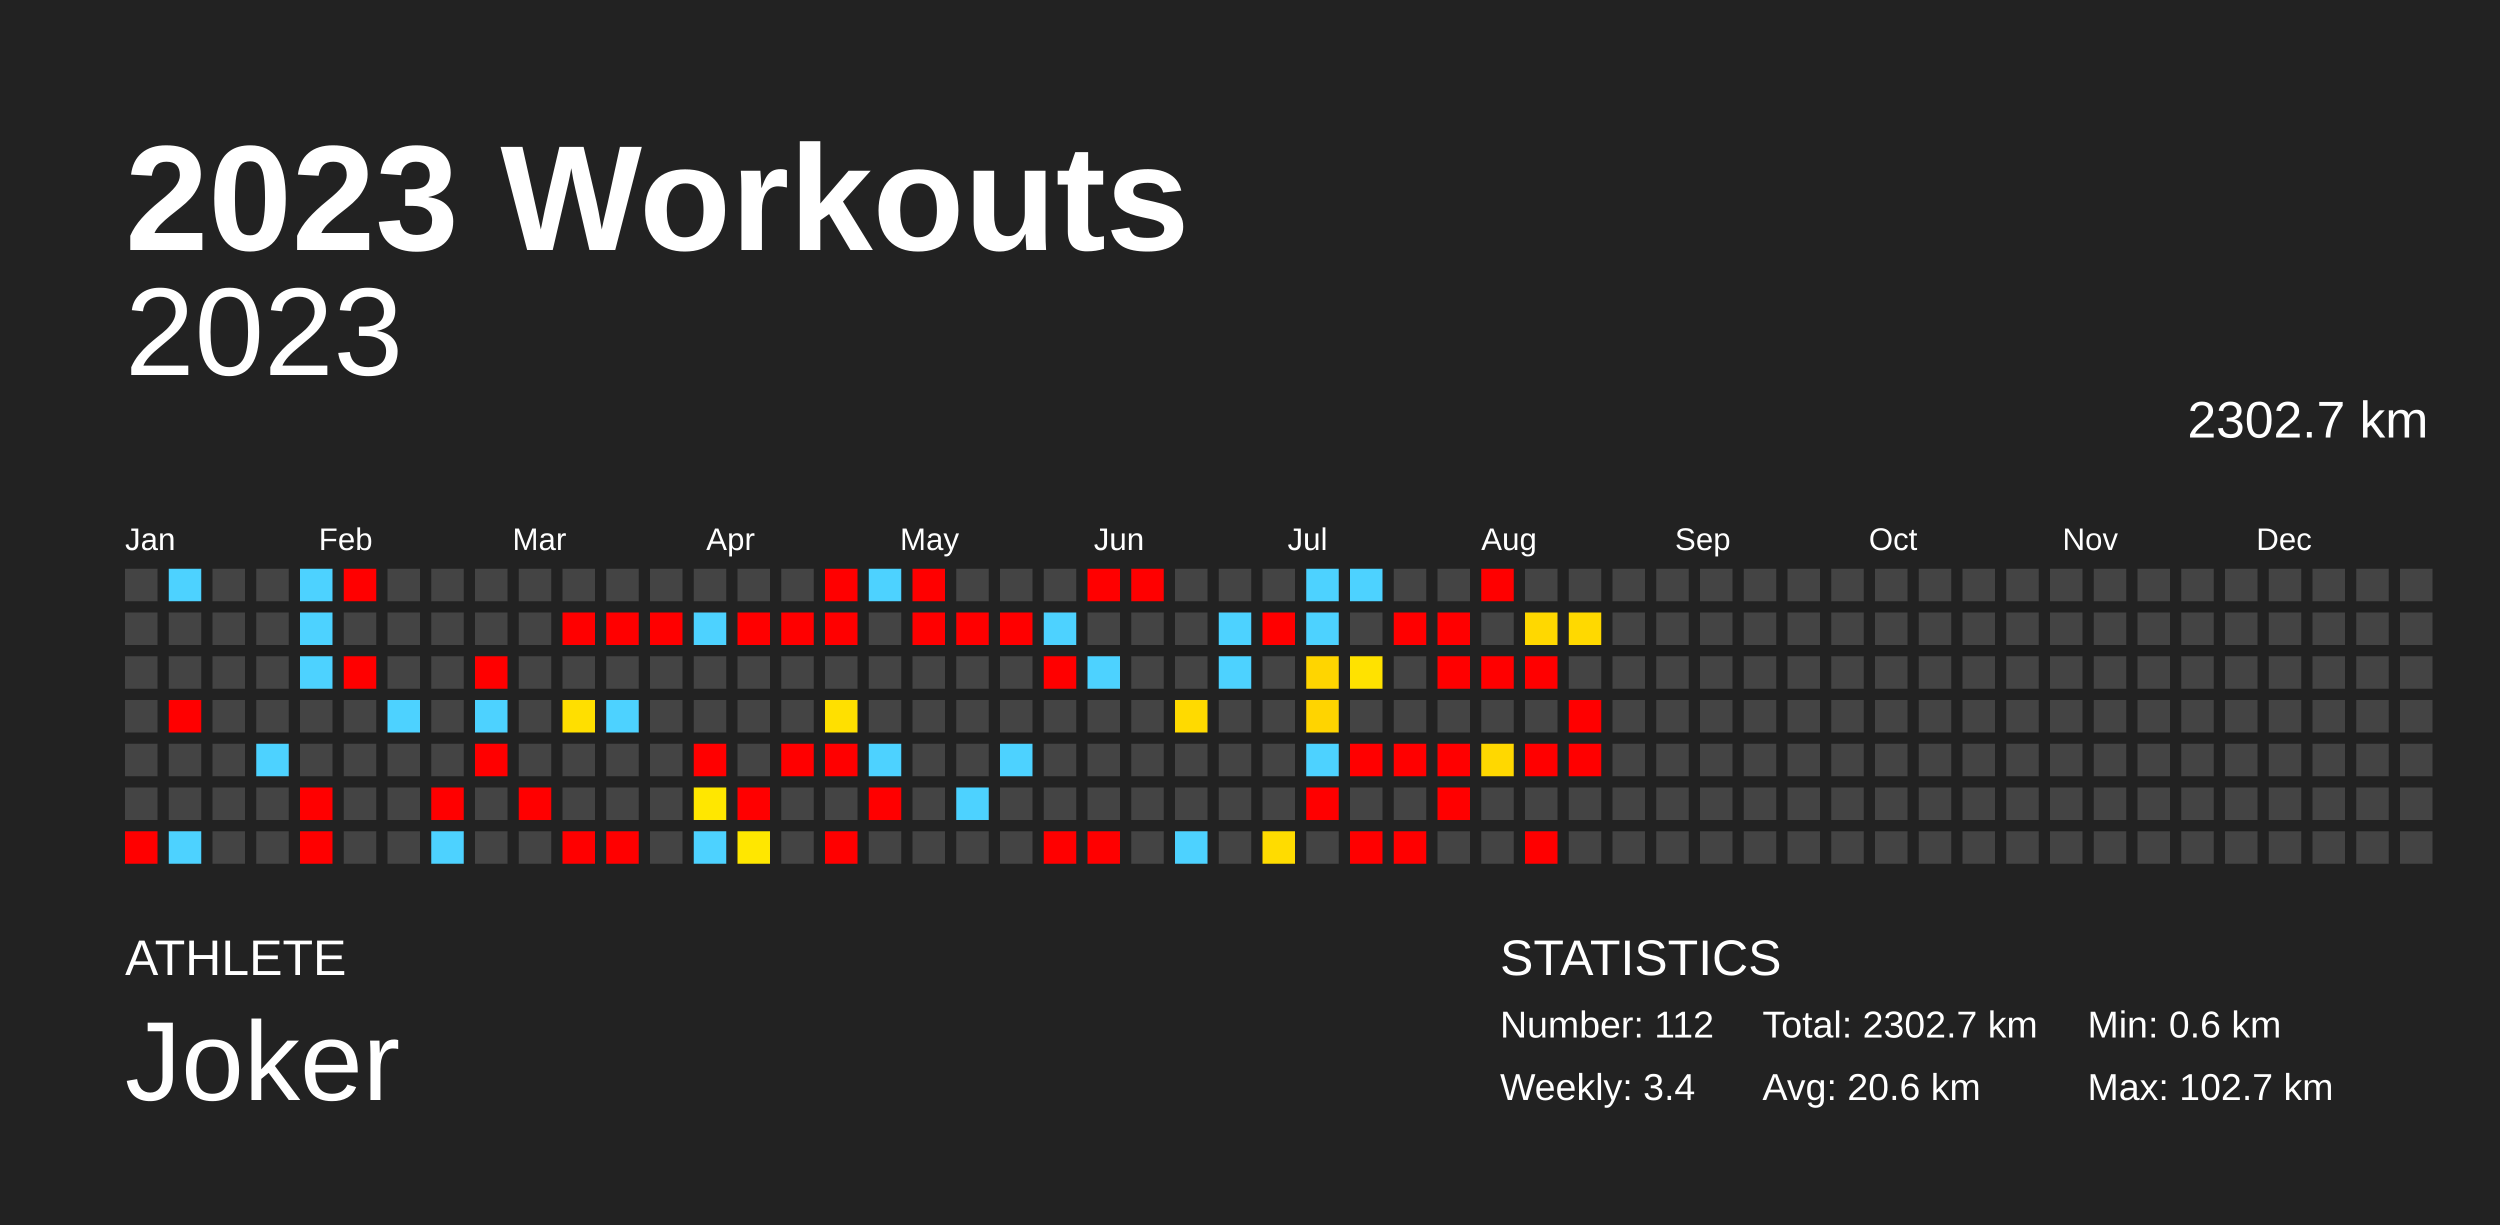
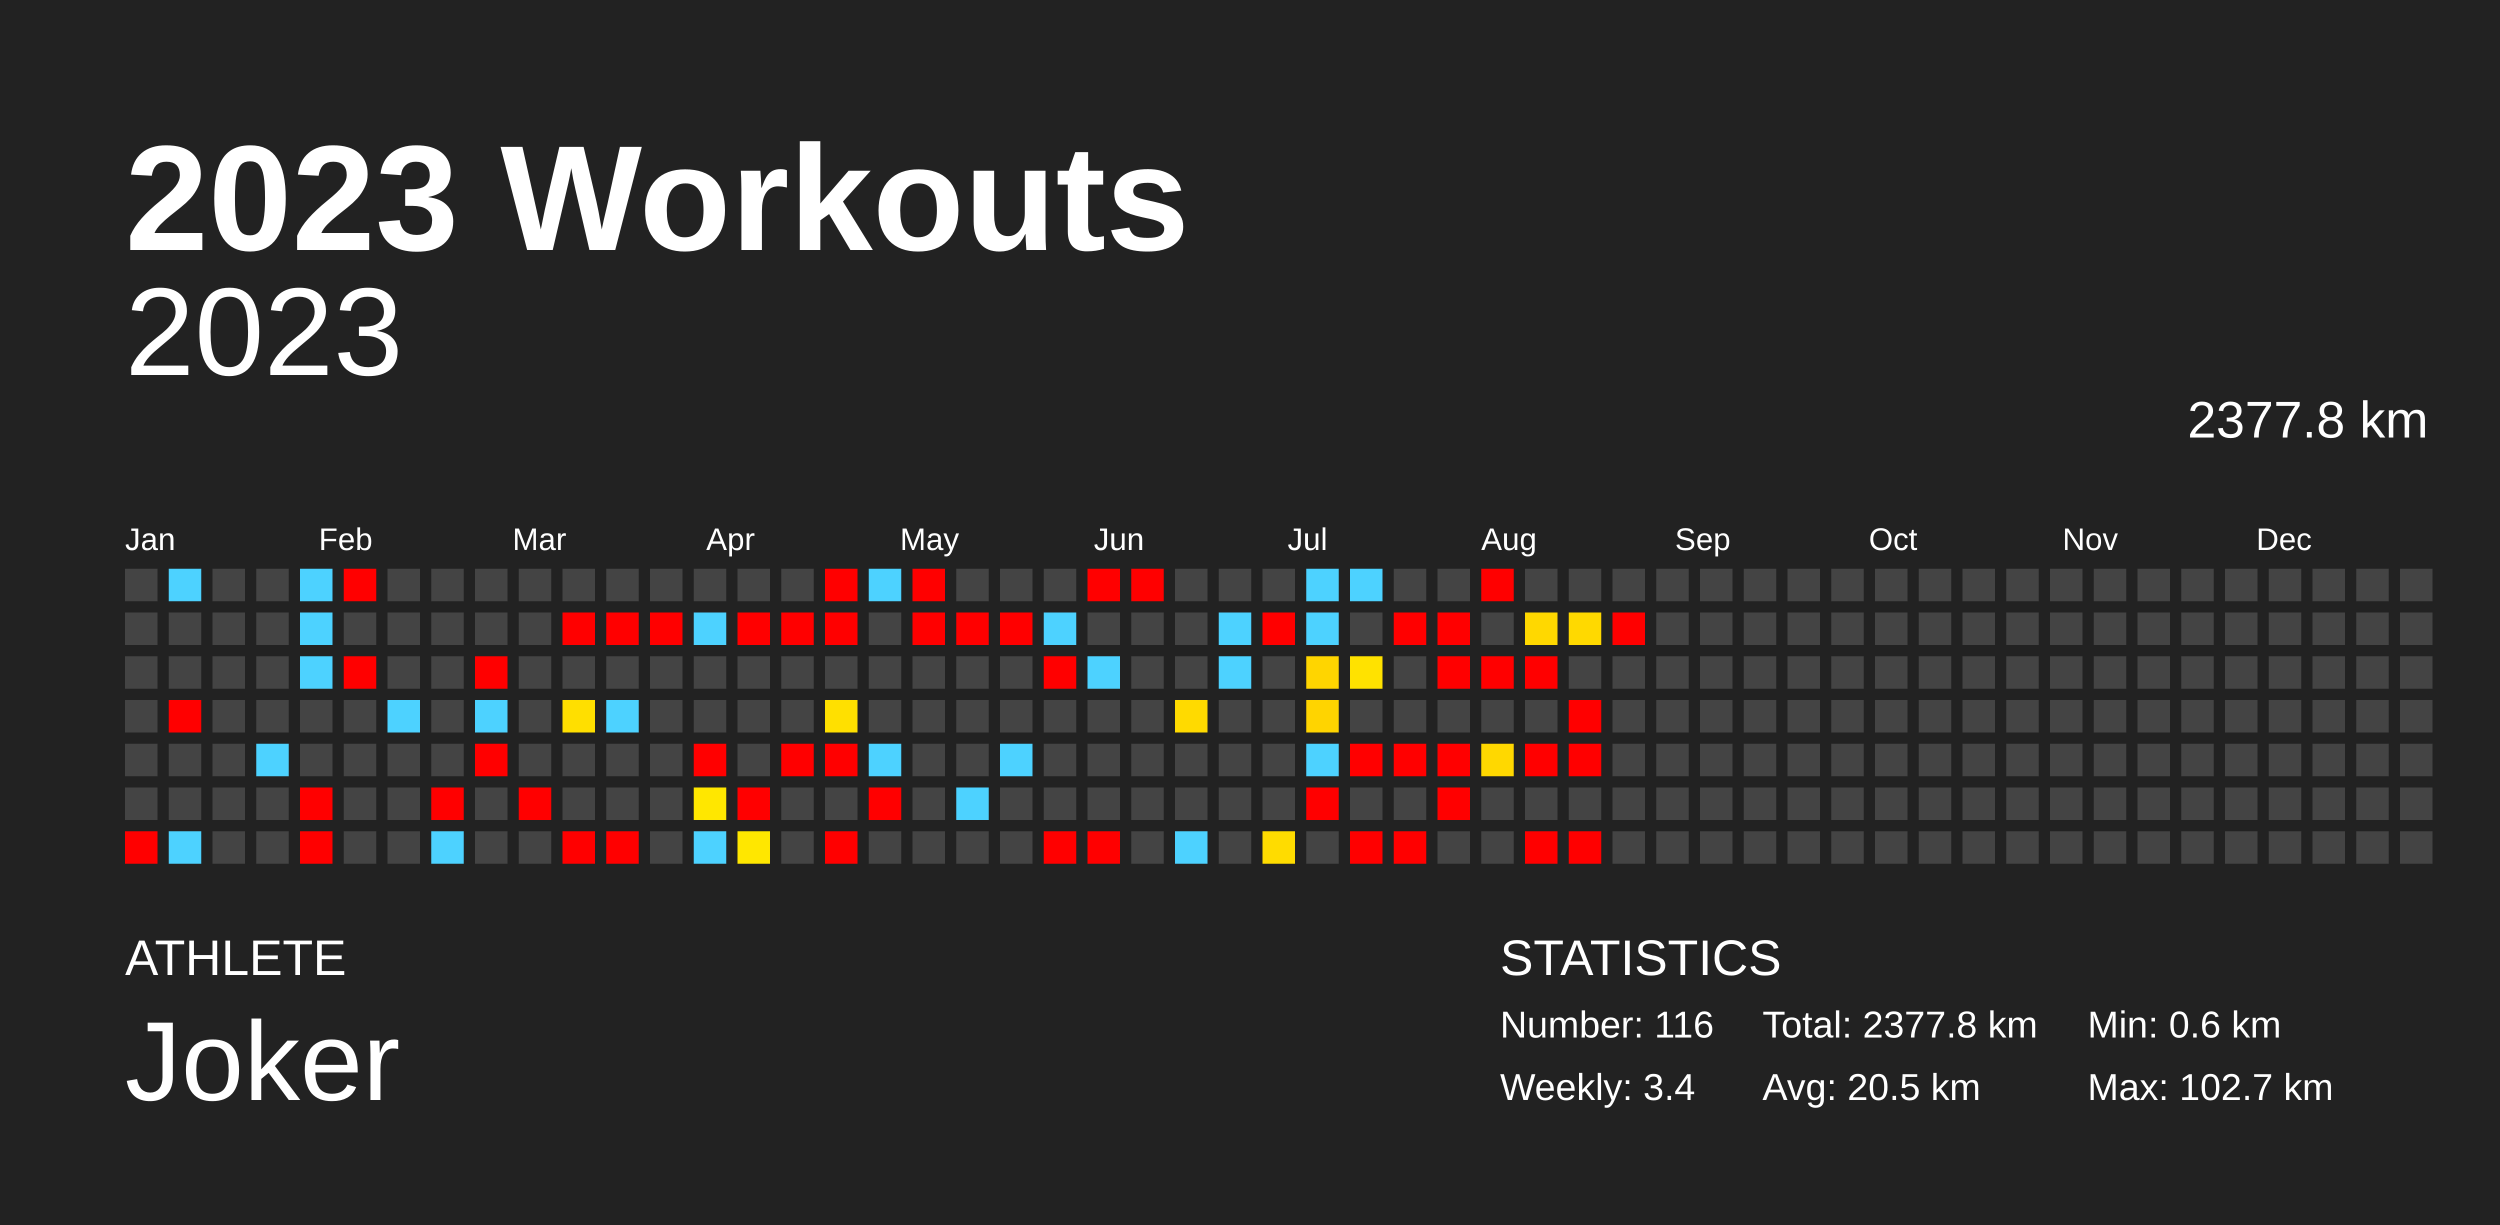
<svg xmlns="http://www.w3.org/2000/svg" baseProfile="full" height="98mm" version="1.1" viewBox="0,0,200,98" width="200mm">
  <defs />
  <rect fill="#222222" height="98" width="200" x="0" y="0" />
  <text fill="#FFFFFF" style="font-size:12px; font-family:Arial; font-weight:bold;" x="10" y="20">2023 Workouts</text>
  <text fill="#FFFFFF" style="font-size:4px; font-family:Arial" x="10" y="78">ATHLETE</text>
  <text fill="#FFFFFF" style="font-size:9px; font-family:Arial" x="10" y="88">Joker</text>
  <text fill="#FFFFFF" style="font-size:4px; font-family:Arial" x="120" y="78">STATISTICS</text>
-   <text fill="#FFFFFF" style="font-size:3px; font-family:Arial" x="120" y="83">Number: 112</text>
+   <text fill="#FFFFFF" style="font-size:3px; font-family:Arial" x="120" y="83">Number: 116</text>
  <text fill="#FFFFFF" style="font-size:3px; font-family:Arial" x="120" y="88">Weekly: 3.4</text>
-   <text fill="#FFFFFF" style="font-size:3px; font-family:Arial" x="141" y="83">Total: 2302.7 km</text>
-   <text fill="#FFFFFF" style="font-size:3px; font-family:Arial" x="141" y="88">Avg: 20.6 km</text>
+   <text fill="#FFFFFF" style="font-size:3px; font-family:Arial" x="141" y="83">Total: 2377.8 km</text>
+   <text fill="#FFFFFF" style="font-size:3px; font-family:Arial" x="141" y="88">Avg: 20.5 km</text>
  <text fill="#FFFFFF" style="font-size:3px; font-family:Arial" x="167" y="83">Min: 0.6 km</text>
  <text fill="#FFFFFF" style="font-size:3px; font-family:Arial" x="167" y="88">Max: 102.7 km</text>
  <text alignment-baseline="hanging" fill="#FFFFFF" style="font-size:10.0px; font-family:Arial;" x="10" y="30">2023</text>
-   <text alignment-baseline="hanging" fill="#FFFFFF" style="font-size:4.125px; font-family:Arial;" x="175" y="35">2302.7 km</text>
+   <text alignment-baseline="hanging" fill="#FFFFFF" style="font-size:4.125px; font-family:Arial;" x="175" y="35">2377.8 km</text>
  <text fill="#FFFFFF" style="font-size:2.5px; font-family:Arial" x="10.0" y="44">Jan</text>
  <text fill="#FFFFFF" style="font-size:2.5px; font-family:Arial" x="25.5" y="44">Feb</text>
  <text fill="#FFFFFF" style="font-size:2.5px; font-family:Arial" x="41.0" y="44">Mar</text>
  <text fill="#FFFFFF" style="font-size:2.5px; font-family:Arial" x="56.5" y="44">Apr</text>
  <text fill="#FFFFFF" style="font-size:2.5px; font-family:Arial" x="72.0" y="44">May</text>
  <text fill="#FFFFFF" style="font-size:2.5px; font-family:Arial" x="87.5" y="44">Jun</text>
  <text fill="#FFFFFF" style="font-size:2.5px; font-family:Arial" x="103.0" y="44">Jul</text>
  <text fill="#FFFFFF" style="font-size:2.5px; font-family:Arial" x="118.5" y="44">Aug</text>
  <text fill="#FFFFFF" style="font-size:2.5px; font-family:Arial" x="134.0" y="44">Sep</text>
  <text fill="#FFFFFF" style="font-size:2.5px; font-family:Arial" x="149.5" y="44">Oct</text>
  <text fill="#FFFFFF" style="font-size:2.5px; font-family:Arial" x="165.0" y="44">Nov</text>
  <text fill="#FFFFFF" style="font-size:2.5px; font-family:Arial" x="180.5" y="44">Dec</text>
  <rect fill="#444444" height="2.6" width="2.6" x="10.0" y="45.5" />
  <rect fill="#444444" height="2.6" width="2.6" x="10.0" y="49.0" />
  <rect fill="#444444" height="2.6" width="2.6" x="10.0" y="52.5" />
  <rect fill="#444444" height="2.6" width="2.6" x="10.0" y="56.0" />
  <rect fill="#444444" height="2.6" width="2.6" x="10.0" y="59.5" />
  <rect fill="#444444" height="2.6" width="2.6" x="10.0" y="63.0" />
  <rect fill="red" height="2.6" width="2.6" x="10.0" y="66.5" />
  <rect fill="#4dd2ff" height="2.6" width="2.6" x="13.5" y="45.5" />
  <rect fill="#444444" height="2.6" width="2.6" x="13.5" y="49.0" />
  <rect fill="#444444" height="2.6" width="2.6" x="13.5" y="52.5" />
  <rect fill="red" height="2.6" width="2.6" x="13.5" y="56.0" />
  <rect fill="#444444" height="2.6" width="2.6" x="13.5" y="59.5" />
  <rect fill="#444444" height="2.6" width="2.6" x="13.5" y="63.0" />
  <rect fill="#4dd2ff" height="2.6" width="2.6" x="13.5" y="66.5" />
  <rect fill="#444444" height="2.6" width="2.6" x="17.0" y="45.5" />
  <rect fill="#444444" height="2.6" width="2.6" x="17.0" y="49.0" />
  <rect fill="#444444" height="2.6" width="2.6" x="17.0" y="52.5" />
  <rect fill="#444444" height="2.6" width="2.6" x="17.0" y="56.0" />
  <rect fill="#444444" height="2.6" width="2.6" x="17.0" y="59.5" />
  <rect fill="#444444" height="2.6" width="2.6" x="17.0" y="63.0" />
  <rect fill="#444444" height="2.6" width="2.6" x="17.0" y="66.5" />
  <rect fill="#444444" height="2.6" width="2.6" x="20.5" y="45.5" />
  <rect fill="#444444" height="2.6" width="2.6" x="20.5" y="49.0" />
  <rect fill="#444444" height="2.6" width="2.6" x="20.5" y="52.5" />
  <rect fill="#444444" height="2.6" width="2.6" x="20.5" y="56.0" />
  <rect fill="#4dd2ff" height="2.6" width="2.6" x="20.5" y="59.5" />
  <rect fill="#444444" height="2.6" width="2.6" x="20.5" y="63.0" />
  <rect fill="#444444" height="2.6" width="2.6" x="20.5" y="66.5" />
  <rect fill="#4dd2ff" height="2.6" width="2.6" x="24.0" y="45.5" />
  <rect fill="#4dd2ff" height="2.6" width="2.6" x="24.0" y="49.0" />
  <rect fill="#4dd2ff" height="2.6" width="2.6" x="24.0" y="52.5" />
  <rect fill="#444444" height="2.6" width="2.6" x="24.0" y="56.0" />
  <rect fill="#444444" height="2.6" width="2.6" x="24.0" y="59.5" />
  <rect fill="red" height="2.6" width="2.6" x="24.0" y="63.0" />
  <rect fill="red" height="2.6" width="2.6" x="24.0" y="66.5" />
  <rect fill="red" height="2.6" width="2.6" x="27.5" y="45.5" />
  <rect fill="#444444" height="2.6" width="2.6" x="27.5" y="49.0" />
  <rect fill="red" height="2.6" width="2.6" x="27.5" y="52.5" />
  <rect fill="#444444" height="2.6" width="2.6" x="27.5" y="56.0" />
  <rect fill="#444444" height="2.6" width="2.6" x="27.5" y="59.5" />
  <rect fill="#444444" height="2.6" width="2.6" x="27.5" y="63.0" />
  <rect fill="#444444" height="2.6" width="2.6" x="27.5" y="66.5" />
  <rect fill="#444444" height="2.6" width="2.6" x="31.0" y="45.5" />
  <rect fill="#444444" height="2.6" width="2.6" x="31.0" y="49.0" />
  <rect fill="#444444" height="2.6" width="2.6" x="31.0" y="52.5" />
  <rect fill="#4dd2ff" height="2.6" width="2.6" x="31.0" y="56.0" />
  <rect fill="#444444" height="2.6" width="2.6" x="31.0" y="59.5" />
  <rect fill="#444444" height="2.6" width="2.6" x="31.0" y="63.0" />
  <rect fill="#444444" height="2.6" width="2.6" x="31.0" y="66.5" />
  <rect fill="#444444" height="2.6" width="2.6" x="34.5" y="45.5" />
  <rect fill="#444444" height="2.6" width="2.6" x="34.5" y="49.0" />
  <rect fill="#444444" height="2.6" width="2.6" x="34.5" y="52.5" />
  <rect fill="#444444" height="2.6" width="2.6" x="34.5" y="56.0" />
  <rect fill="#444444" height="2.6" width="2.6" x="34.5" y="59.5" />
  <rect fill="red" height="2.6" width="2.6" x="34.5" y="63.0" />
  <rect fill="#4dd2ff" height="2.6" width="2.6" x="34.5" y="66.5" />
  <rect fill="#444444" height="2.6" width="2.6" x="38.0" y="45.5" />
  <rect fill="#444444" height="2.6" width="2.6" x="38.0" y="49.0" />
  <rect fill="red" height="2.6" width="2.6" x="38.0" y="52.5" />
  <rect fill="#4dd2ff" height="2.6" width="2.6" x="38.0" y="56.0" />
  <rect fill="red" height="2.6" width="2.6" x="38.0" y="59.5" />
  <rect fill="#444444" height="2.6" width="2.6" x="38.0" y="63.0" />
  <rect fill="#444444" height="2.6" width="2.6" x="38.0" y="66.5" />
  <rect fill="#444444" height="2.6" width="2.6" x="41.5" y="45.5" />
  <rect fill="#444444" height="2.6" width="2.6" x="41.5" y="49.0" />
  <rect fill="#444444" height="2.6" width="2.6" x="41.5" y="52.5" />
  <rect fill="#444444" height="2.6" width="2.6" x="41.5" y="56.0" />
  <rect fill="#444444" height="2.6" width="2.6" x="41.5" y="59.5" />
  <rect fill="red" height="2.6" width="2.6" x="41.5" y="63.0" />
  <rect fill="#444444" height="2.6" width="2.6" x="41.5" y="66.5" />
  <rect fill="#444444" height="2.6" width="2.6" x="45.0" y="45.5" />
  <rect fill="red" height="2.6" width="2.6" x="45.0" y="49.0" />
  <rect fill="#444444" height="2.6" width="2.6" x="45.0" y="52.5" />
  <rect fill="#ffdf00" height="2.6" width="2.6" x="45.0" y="56.0" />
  <rect fill="#444444" height="2.6" width="2.6" x="45.0" y="59.5" />
  <rect fill="#444444" height="2.6" width="2.6" x="45.0" y="63.0" />
  <rect fill="red" height="2.6" width="2.6" x="45.0" y="66.5" />
  <rect fill="#444444" height="2.6" width="2.6" x="48.5" y="45.5" />
  <rect fill="red" height="2.6" width="2.6" x="48.5" y="49.0" />
  <rect fill="#444444" height="2.6" width="2.6" x="48.5" y="52.5" />
  <rect fill="#4dd2ff" height="2.6" width="2.6" x="48.5" y="56.0" />
  <rect fill="#444444" height="2.6" width="2.6" x="48.5" y="59.5" />
  <rect fill="#444444" height="2.6" width="2.6" x="48.5" y="63.0" />
  <rect fill="red" height="2.6" width="2.6" x="48.5" y="66.5" />
  <rect fill="#444444" height="2.6" width="2.6" x="52.0" y="45.5" />
  <rect fill="red" height="2.6" width="2.6" x="52.0" y="49.0" />
  <rect fill="#444444" height="2.6" width="2.6" x="52.0" y="52.5" />
  <rect fill="#444444" height="2.6" width="2.6" x="52.0" y="56.0" />
  <rect fill="#444444" height="2.6" width="2.6" x="52.0" y="59.5" />
  <rect fill="#444444" height="2.6" width="2.6" x="52.0" y="63.0" />
  <rect fill="#444444" height="2.6" width="2.6" x="52.0" y="66.5" />
  <rect fill="#444444" height="2.6" width="2.6" x="55.5" y="45.5" />
  <rect fill="#4dd2ff" height="2.6" width="2.6" x="55.5" y="49.0" />
  <rect fill="#444444" height="2.6" width="2.6" x="55.5" y="52.5" />
  <rect fill="#444444" height="2.6" width="2.6" x="55.5" y="56.0" />
  <rect fill="red" height="2.6" width="2.6" x="55.5" y="59.5" />
  <rect fill="#ffe700" height="2.6" width="2.6" x="55.5" y="63.0" />
  <rect fill="#4dd2ff" height="2.6" width="2.6" x="55.5" y="66.5" />
  <rect fill="#444444" height="2.6" width="2.6" x="59.0" y="45.5" />
  <rect fill="red" height="2.6" width="2.6" x="59.0" y="49.0" />
  <rect fill="#444444" height="2.6" width="2.6" x="59.0" y="52.5" />
  <rect fill="#444444" height="2.6" width="2.6" x="59.0" y="56.0" />
  <rect fill="#444444" height="2.6" width="2.6" x="59.0" y="59.5" />
  <rect fill="red" height="2.6" width="2.6" x="59.0" y="63.0" />
  <rect fill="#ffe700" height="2.6" width="2.6" x="59.0" y="66.5" />
  <rect fill="#444444" height="2.6" width="2.6" x="62.5" y="45.5" />
  <rect fill="red" height="2.6" width="2.6" x="62.5" y="49.0" />
  <rect fill="#444444" height="2.6" width="2.6" x="62.5" y="52.5" />
  <rect fill="#444444" height="2.6" width="2.6" x="62.5" y="56.0" />
  <rect fill="red" height="2.6" width="2.6" x="62.5" y="59.5" />
  <rect fill="#444444" height="2.6" width="2.6" x="62.5" y="63.0" />
  <rect fill="#444444" height="2.6" width="2.6" x="62.5" y="66.5" />
  <rect fill="red" height="2.6" width="2.6" x="66.0" y="45.5" />
  <rect fill="red" height="2.6" width="2.6" x="66.0" y="49.0" />
  <rect fill="#444444" height="2.6" width="2.6" x="66.0" y="52.5" />
  <rect fill="#ffe000" height="2.6" width="2.6" x="66.0" y="56.0" />
  <rect fill="red" height="2.6" width="2.6" x="66.0" y="59.5" />
  <rect fill="#444444" height="2.6" width="2.6" x="66.0" y="63.0" />
  <rect fill="red" height="2.6" width="2.6" x="66.0" y="66.5" />
  <rect fill="#4dd2ff" height="2.6" width="2.6" x="69.5" y="45.5" />
  <rect fill="#444444" height="2.6" width="2.6" x="69.5" y="49.0" />
  <rect fill="#444444" height="2.6" width="2.6" x="69.5" y="52.5" />
  <rect fill="#444444" height="2.6" width="2.6" x="69.5" y="56.0" />
  <rect fill="#4dd2ff" height="2.6" width="2.6" x="69.5" y="59.5" />
  <rect fill="red" height="2.6" width="2.6" x="69.5" y="63.0" />
  <rect fill="#444444" height="2.6" width="2.6" x="69.5" y="66.5" />
  <rect fill="red" height="2.6" width="2.6" x="73.0" y="45.5" />
  <rect fill="red" height="2.6" width="2.6" x="73.0" y="49.0" />
  <rect fill="#444444" height="2.6" width="2.6" x="73.0" y="52.5" />
  <rect fill="#444444" height="2.6" width="2.6" x="73.0" y="56.0" />
  <rect fill="#444444" height="2.6" width="2.6" x="73.0" y="59.5" />
  <rect fill="#444444" height="2.6" width="2.6" x="73.0" y="63.0" />
  <rect fill="#444444" height="2.6" width="2.6" x="73.0" y="66.5" />
  <rect fill="#444444" height="2.6" width="2.6" x="76.5" y="45.5" />
  <rect fill="red" height="2.6" width="2.6" x="76.5" y="49.0" />
  <rect fill="#444444" height="2.6" width="2.6" x="76.5" y="52.5" />
  <rect fill="#444444" height="2.6" width="2.6" x="76.5" y="56.0" />
  <rect fill="#444444" height="2.6" width="2.6" x="76.5" y="59.5" />
  <rect fill="#4dd2ff" height="2.6" width="2.6" x="76.5" y="63.0" />
  <rect fill="#444444" height="2.6" width="2.6" x="76.5" y="66.5" />
  <rect fill="#444444" height="2.6" width="2.6" x="80.0" y="45.5" />
  <rect fill="red" height="2.6" width="2.6" x="80.0" y="49.0" />
  <rect fill="#444444" height="2.6" width="2.6" x="80.0" y="52.5" />
  <rect fill="#444444" height="2.6" width="2.6" x="80.0" y="56.0" />
  <rect fill="#4dd2ff" height="2.6" width="2.6" x="80.0" y="59.5" />
  <rect fill="#444444" height="2.6" width="2.6" x="80.0" y="63.0" />
  <rect fill="#444444" height="2.6" width="2.6" x="80.0" y="66.5" />
  <rect fill="#444444" height="2.6" width="2.6" x="83.5" y="45.5" />
  <rect fill="#4dd2ff" height="2.6" width="2.6" x="83.5" y="49.0" />
  <rect fill="red" height="2.6" width="2.6" x="83.5" y="52.5" />
  <rect fill="#444444" height="2.6" width="2.6" x="83.5" y="56.0" />
  <rect fill="#444444" height="2.6" width="2.6" x="83.5" y="59.5" />
  <rect fill="#444444" height="2.6" width="2.6" x="83.5" y="63.0" />
  <rect fill="red" height="2.6" width="2.6" x="83.5" y="66.5" />
  <rect fill="red" height="2.6" width="2.6" x="87.0" y="45.5" />
  <rect fill="#444444" height="2.6" width="2.6" x="87.0" y="49.0" />
  <rect fill="#4dd2ff" height="2.6" width="2.6" x="87.0" y="52.5" />
  <rect fill="#444444" height="2.6" width="2.6" x="87.0" y="56.0" />
  <rect fill="#444444" height="2.6" width="2.6" x="87.0" y="59.5" />
  <rect fill="#444444" height="2.6" width="2.6" x="87.0" y="63.0" />
  <rect fill="red" height="2.6" width="2.6" x="87.0" y="66.5" />
  <rect fill="red" height="2.6" width="2.6" x="90.5" y="45.5" />
  <rect fill="#444444" height="2.6" width="2.6" x="90.5" y="49.0" />
  <rect fill="#444444" height="2.6" width="2.6" x="90.5" y="52.5" />
  <rect fill="#444444" height="2.6" width="2.6" x="90.5" y="56.0" />
  <rect fill="#444444" height="2.6" width="2.6" x="90.5" y="59.5" />
  <rect fill="#444444" height="2.6" width="2.6" x="90.5" y="63.0" />
  <rect fill="#444444" height="2.6" width="2.6" x="90.5" y="66.5" />
  <rect fill="#444444" height="2.6" width="2.6" x="94.0" y="45.5" />
  <rect fill="#444444" height="2.6" width="2.6" x="94.0" y="49.0" />
  <rect fill="#444444" height="2.6" width="2.6" x="94.0" y="52.5" />
  <rect fill="#ffda00" height="2.6" width="2.6" x="94.0" y="56.0" />
  <rect fill="#444444" height="2.6" width="2.6" x="94.0" y="59.5" />
  <rect fill="#444444" height="2.6" width="2.6" x="94.0" y="63.0" />
  <rect fill="#4dd2ff" height="2.6" width="2.6" x="94.0" y="66.5" />
  <rect fill="#444444" height="2.6" width="2.6" x="97.5" y="45.5" />
  <rect fill="#4dd2ff" height="2.6" width="2.6" x="97.5" y="49.0" />
  <rect fill="#4dd2ff" height="2.6" width="2.6" x="97.5" y="52.5" />
  <rect fill="#444444" height="2.6" width="2.6" x="97.5" y="56.0" />
  <rect fill="#444444" height="2.6" width="2.6" x="97.5" y="59.5" />
  <rect fill="#444444" height="2.6" width="2.6" x="97.5" y="63.0" />
  <rect fill="#444444" height="2.6" width="2.6" x="97.5" y="66.5" />
  <rect fill="#444444" height="2.6" width="2.6" x="101.0" y="45.5" />
  <rect fill="red" height="2.6" width="2.6" x="101.0" y="49.0" />
  <rect fill="#444444" height="2.6" width="2.6" x="101.0" y="52.5" />
  <rect fill="#444444" height="2.6" width="2.6" x="101.0" y="56.0" />
  <rect fill="#444444" height="2.6" width="2.6" x="101.0" y="59.5" />
  <rect fill="#444444" height="2.6" width="2.6" x="101.0" y="63.0" />
  <rect fill="#ffdc00" height="2.6" width="2.6" x="101.0" y="66.5" />
  <rect fill="#4dd2ff" height="2.6" width="2.6" x="104.5" y="45.5" />
  <rect fill="#4dd2ff" height="2.6" width="2.6" x="104.5" y="49.0" />
  <rect fill="#ffd500" height="2.6" width="2.6" x="104.5" y="52.5" />
  <rect fill="#ffd400" height="2.6" width="2.6" x="104.5" y="56.0" />
  <rect fill="#4dd2ff" height="2.6" width="2.6" x="104.5" y="59.5" />
  <rect fill="red" height="2.6" width="2.6" x="104.5" y="63.0" />
  <rect fill="#444444" height="2.6" width="2.6" x="104.5" y="66.5" />
  <rect fill="#4dd2ff" height="2.6" width="2.6" x="108.0" y="45.5" />
  <rect fill="#444444" height="2.6" width="2.6" x="108.0" y="49.0" />
  <rect fill="#ffe200" height="2.6" width="2.6" x="108.0" y="52.5" />
  <rect fill="#444444" height="2.6" width="2.6" x="108.0" y="56.0" />
  <rect fill="red" height="2.6" width="2.6" x="108.0" y="59.5" />
  <rect fill="#444444" height="2.6" width="2.6" x="108.0" y="63.0" />
  <rect fill="red" height="2.6" width="2.6" x="108.0" y="66.5" />
  <rect fill="#444444" height="2.6" width="2.6" x="111.5" y="45.5" />
  <rect fill="red" height="2.6" width="2.6" x="111.5" y="49.0" />
  <rect fill="#444444" height="2.6" width="2.6" x="111.5" y="52.5" />
  <rect fill="#444444" height="2.6" width="2.6" x="111.5" y="56.0" />
  <rect fill="red" height="2.6" width="2.6" x="111.5" y="59.5" />
  <rect fill="#444444" height="2.6" width="2.6" x="111.5" y="63.0" />
  <rect fill="red" height="2.6" width="2.6" x="111.5" y="66.5" />
  <rect fill="#444444" height="2.6" width="2.6" x="115.0" y="45.5" />
  <rect fill="red" height="2.6" width="2.6" x="115.0" y="49.0" />
  <rect fill="red" height="2.6" width="2.6" x="115.0" y="52.5" />
  <rect fill="#444444" height="2.6" width="2.6" x="115.0" y="56.0" />
  <rect fill="red" height="2.6" width="2.6" x="115.0" y="59.5" />
  <rect fill="red" height="2.6" width="2.6" x="115.0" y="63.0" />
  <rect fill="#444444" height="2.6" width="2.6" x="115.0" y="66.5" />
  <rect fill="red" height="2.6" width="2.6" x="118.5" y="45.5" />
  <rect fill="#444444" height="2.6" width="2.6" x="118.5" y="49.0" />
  <rect fill="red" height="2.6" width="2.6" x="118.5" y="52.5" />
  <rect fill="#444444" height="2.6" width="2.6" x="118.5" y="56.0" />
  <rect fill="#ffd800" height="2.6" width="2.6" x="118.5" y="59.5" />
  <rect fill="#444444" height="2.6" width="2.6" x="118.5" y="63.0" />
  <rect fill="#444444" height="2.6" width="2.6" x="118.5" y="66.5" />
  <rect fill="#444444" height="2.6" width="2.6" x="122.0" y="45.5" />
  <rect fill="#ffd800" height="2.6" width="2.6" x="122.0" y="49.0" />
  <rect fill="red" height="2.6" width="2.6" x="122.0" y="52.5" />
  <rect fill="#444444" height="2.6" width="2.6" x="122.0" y="56.0" />
  <rect fill="red" height="2.6" width="2.6" x="122.0" y="59.5" />
  <rect fill="#444444" height="2.6" width="2.6" x="122.0" y="63.0" />
  <rect fill="red" height="2.6" width="2.6" x="122.0" y="66.5" />
  <rect fill="#444444" height="2.6" width="2.6" x="125.5" y="45.5" />
  <rect fill="#ffd900" height="2.6" width="2.6" x="125.5" y="49.0" />
  <rect fill="#444444" height="2.6" width="2.6" x="125.5" y="52.5" />
  <rect fill="red" height="2.6" width="2.6" x="125.5" y="56.0" />
  <rect fill="red" height="2.6" width="2.6" x="125.5" y="59.5" />
  <rect fill="#444444" height="2.6" width="2.6" x="125.5" y="63.0" />
-   <rect fill="#444444" height="2.6" width="2.6" x="125.5" y="66.5" />
+   <rect fill="red" height="2.6" width="2.6" x="125.5" y="66.5" />
  <rect fill="#444444" height="2.6" width="2.6" x="129.0" y="45.5" />
-   <rect fill="#444444" height="2.6" width="2.6" x="129.0" y="49.0" />
+   <rect fill="red" height="2.6" width="2.6" x="129.0" y="49.0" />
  <rect fill="#444444" height="2.6" width="2.6" x="129.0" y="52.5" />
  <rect fill="#444444" height="2.6" width="2.6" x="129.0" y="56.0" />
  <rect fill="#444444" height="2.6" width="2.6" x="129.0" y="59.5" />
  <rect fill="#444444" height="2.6" width="2.6" x="129.0" y="63.0" />
  <rect fill="#444444" height="2.6" width="2.6" x="129.0" y="66.5" />
  <rect fill="#444444" height="2.6" width="2.6" x="132.5" y="45.5" />
  <rect fill="#444444" height="2.6" width="2.6" x="132.5" y="49.0" />
  <rect fill="#444444" height="2.6" width="2.6" x="132.5" y="52.5" />
  <rect fill="#444444" height="2.6" width="2.6" x="132.5" y="56.0" />
  <rect fill="#444444" height="2.6" width="2.6" x="132.5" y="59.5" />
  <rect fill="#444444" height="2.6" width="2.6" x="132.5" y="63.0" />
  <rect fill="#444444" height="2.6" width="2.6" x="132.5" y="66.5" />
  <rect fill="#444444" height="2.6" width="2.6" x="136.0" y="45.5" />
  <rect fill="#444444" height="2.6" width="2.6" x="136.0" y="49.0" />
  <rect fill="#444444" height="2.6" width="2.6" x="136.0" y="52.5" />
  <rect fill="#444444" height="2.6" width="2.6" x="136.0" y="56.0" />
  <rect fill="#444444" height="2.6" width="2.6" x="136.0" y="59.5" />
  <rect fill="#444444" height="2.6" width="2.6" x="136.0" y="63.0" />
  <rect fill="#444444" height="2.6" width="2.6" x="136.0" y="66.5" />
  <rect fill="#444444" height="2.6" width="2.6" x="139.5" y="45.5" />
  <rect fill="#444444" height="2.6" width="2.6" x="139.5" y="49.0" />
  <rect fill="#444444" height="2.6" width="2.6" x="139.5" y="52.5" />
  <rect fill="#444444" height="2.6" width="2.6" x="139.5" y="56.0" />
  <rect fill="#444444" height="2.6" width="2.6" x="139.5" y="59.5" />
  <rect fill="#444444" height="2.6" width="2.6" x="139.5" y="63.0" />
  <rect fill="#444444" height="2.6" width="2.6" x="139.5" y="66.5" />
  <rect fill="#444444" height="2.6" width="2.6" x="143.0" y="45.5" />
  <rect fill="#444444" height="2.6" width="2.6" x="143.0" y="49.0" />
  <rect fill="#444444" height="2.6" width="2.6" x="143.0" y="52.5" />
  <rect fill="#444444" height="2.6" width="2.6" x="143.0" y="56.0" />
  <rect fill="#444444" height="2.6" width="2.6" x="143.0" y="59.5" />
  <rect fill="#444444" height="2.6" width="2.6" x="143.0" y="63.0" />
  <rect fill="#444444" height="2.6" width="2.6" x="143.0" y="66.5" />
  <rect fill="#444444" height="2.6" width="2.6" x="146.5" y="45.5" />
  <rect fill="#444444" height="2.6" width="2.6" x="146.5" y="49.0" />
  <rect fill="#444444" height="2.6" width="2.6" x="146.5" y="52.5" />
  <rect fill="#444444" height="2.6" width="2.6" x="146.5" y="56.0" />
  <rect fill="#444444" height="2.6" width="2.6" x="146.5" y="59.5" />
  <rect fill="#444444" height="2.6" width="2.6" x="146.5" y="63.0" />
  <rect fill="#444444" height="2.6" width="2.6" x="146.5" y="66.5" />
  <rect fill="#444444" height="2.6" width="2.6" x="150.0" y="45.5" />
  <rect fill="#444444" height="2.6" width="2.6" x="150.0" y="49.0" />
  <rect fill="#444444" height="2.6" width="2.6" x="150.0" y="52.5" />
  <rect fill="#444444" height="2.6" width="2.6" x="150.0" y="56.0" />
  <rect fill="#444444" height="2.6" width="2.6" x="150.0" y="59.5" />
  <rect fill="#444444" height="2.6" width="2.6" x="150.0" y="63.0" />
  <rect fill="#444444" height="2.6" width="2.6" x="150.0" y="66.5" />
  <rect fill="#444444" height="2.6" width="2.6" x="153.5" y="45.5" />
  <rect fill="#444444" height="2.6" width="2.6" x="153.5" y="49.0" />
  <rect fill="#444444" height="2.6" width="2.6" x="153.5" y="52.5" />
  <rect fill="#444444" height="2.6" width="2.6" x="153.5" y="56.0" />
  <rect fill="#444444" height="2.6" width="2.6" x="153.5" y="59.5" />
  <rect fill="#444444" height="2.6" width="2.6" x="153.5" y="63.0" />
  <rect fill="#444444" height="2.6" width="2.6" x="153.5" y="66.5" />
  <rect fill="#444444" height="2.6" width="2.6" x="157.0" y="45.5" />
  <rect fill="#444444" height="2.6" width="2.6" x="157.0" y="49.0" />
  <rect fill="#444444" height="2.6" width="2.6" x="157.0" y="52.5" />
  <rect fill="#444444" height="2.6" width="2.6" x="157.0" y="56.0" />
  <rect fill="#444444" height="2.6" width="2.6" x="157.0" y="59.5" />
  <rect fill="#444444" height="2.6" width="2.6" x="157.0" y="63.0" />
  <rect fill="#444444" height="2.6" width="2.6" x="157.0" y="66.5" />
  <rect fill="#444444" height="2.6" width="2.6" x="160.5" y="45.5" />
  <rect fill="#444444" height="2.6" width="2.6" x="160.5" y="49.0" />
  <rect fill="#444444" height="2.6" width="2.6" x="160.5" y="52.5" />
  <rect fill="#444444" height="2.6" width="2.6" x="160.5" y="56.0" />
  <rect fill="#444444" height="2.6" width="2.6" x="160.5" y="59.5" />
  <rect fill="#444444" height="2.6" width="2.6" x="160.5" y="63.0" />
  <rect fill="#444444" height="2.6" width="2.6" x="160.5" y="66.5" />
  <rect fill="#444444" height="2.6" width="2.6" x="164.0" y="45.5" />
  <rect fill="#444444" height="2.6" width="2.6" x="164.0" y="49.0" />
  <rect fill="#444444" height="2.6" width="2.6" x="164.0" y="52.5" />
  <rect fill="#444444" height="2.6" width="2.6" x="164.0" y="56.0" />
  <rect fill="#444444" height="2.6" width="2.6" x="164.0" y="59.5" />
  <rect fill="#444444" height="2.6" width="2.6" x="164.0" y="63.0" />
  <rect fill="#444444" height="2.6" width="2.6" x="164.0" y="66.5" />
  <rect fill="#444444" height="2.6" width="2.6" x="167.5" y="45.5" />
  <rect fill="#444444" height="2.6" width="2.6" x="167.5" y="49.0" />
  <rect fill="#444444" height="2.6" width="2.6" x="167.5" y="52.5" />
  <rect fill="#444444" height="2.6" width="2.6" x="167.5" y="56.0" />
  <rect fill="#444444" height="2.6" width="2.6" x="167.5" y="59.5" />
  <rect fill="#444444" height="2.6" width="2.6" x="167.5" y="63.0" />
  <rect fill="#444444" height="2.6" width="2.6" x="167.5" y="66.5" />
  <rect fill="#444444" height="2.6" width="2.6" x="171.0" y="45.5" />
  <rect fill="#444444" height="2.6" width="2.6" x="171.0" y="49.0" />
  <rect fill="#444444" height="2.6" width="2.6" x="171.0" y="52.5" />
  <rect fill="#444444" height="2.6" width="2.6" x="171.0" y="56.0" />
  <rect fill="#444444" height="2.6" width="2.6" x="171.0" y="59.5" />
  <rect fill="#444444" height="2.6" width="2.6" x="171.0" y="63.0" />
  <rect fill="#444444" height="2.6" width="2.6" x="171.0" y="66.5" />
  <rect fill="#444444" height="2.6" width="2.6" x="174.5" y="45.5" />
  <rect fill="#444444" height="2.6" width="2.6" x="174.5" y="49.0" />
  <rect fill="#444444" height="2.6" width="2.6" x="174.5" y="52.5" />
  <rect fill="#444444" height="2.6" width="2.6" x="174.5" y="56.0" />
  <rect fill="#444444" height="2.6" width="2.6" x="174.5" y="59.5" />
  <rect fill="#444444" height="2.6" width="2.6" x="174.5" y="63.0" />
  <rect fill="#444444" height="2.6" width="2.6" x="174.5" y="66.5" />
  <rect fill="#444444" height="2.6" width="2.6" x="178.0" y="45.5" />
  <rect fill="#444444" height="2.6" width="2.6" x="178.0" y="49.0" />
  <rect fill="#444444" height="2.6" width="2.6" x="178.0" y="52.5" />
  <rect fill="#444444" height="2.6" width="2.6" x="178.0" y="56.0" />
  <rect fill="#444444" height="2.6" width="2.6" x="178.0" y="59.5" />
  <rect fill="#444444" height="2.6" width="2.6" x="178.0" y="63.0" />
  <rect fill="#444444" height="2.6" width="2.6" x="178.0" y="66.5" />
  <rect fill="#444444" height="2.6" width="2.6" x="181.5" y="45.5" />
  <rect fill="#444444" height="2.6" width="2.6" x="181.5" y="49.0" />
  <rect fill="#444444" height="2.6" width="2.6" x="181.5" y="52.5" />
  <rect fill="#444444" height="2.6" width="2.6" x="181.5" y="56.0" />
  <rect fill="#444444" height="2.6" width="2.6" x="181.5" y="59.5" />
  <rect fill="#444444" height="2.6" width="2.6" x="181.5" y="63.0" />
  <rect fill="#444444" height="2.6" width="2.6" x="181.5" y="66.5" />
  <rect fill="#444444" height="2.6" width="2.6" x="185.0" y="45.5" />
  <rect fill="#444444" height="2.6" width="2.6" x="185.0" y="49.0" />
  <rect fill="#444444" height="2.6" width="2.6" x="185.0" y="52.5" />
  <rect fill="#444444" height="2.6" width="2.6" x="185.0" y="56.0" />
  <rect fill="#444444" height="2.6" width="2.6" x="185.0" y="59.5" />
  <rect fill="#444444" height="2.6" width="2.6" x="185.0" y="63.0" />
  <rect fill="#444444" height="2.6" width="2.6" x="185.0" y="66.5" />
  <rect fill="#444444" height="2.6" width="2.6" x="188.5" y="45.5" />
  <rect fill="#444444" height="2.6" width="2.6" x="188.5" y="49.0" />
  <rect fill="#444444" height="2.6" width="2.6" x="188.5" y="52.5" />
  <rect fill="#444444" height="2.6" width="2.6" x="188.5" y="56.0" />
  <rect fill="#444444" height="2.6" width="2.6" x="188.5" y="59.5" />
  <rect fill="#444444" height="2.6" width="2.6" x="188.5" y="63.0" />
  <rect fill="#444444" height="2.6" width="2.6" x="188.5" y="66.5" />
  <rect fill="#444444" height="2.6" width="2.6" x="192.0" y="45.5" />
  <rect fill="#444444" height="2.6" width="2.6" x="192.0" y="49.0" />
  <rect fill="#444444" height="2.6" width="2.6" x="192.0" y="52.5" />
  <rect fill="#444444" height="2.6" width="2.6" x="192.0" y="56.0" />
  <rect fill="#444444" height="2.6" width="2.6" x="192.0" y="59.5" />
  <rect fill="#444444" height="2.6" width="2.6" x="192.0" y="63.0" />
  <rect fill="#444444" height="2.6" width="2.6" x="192.0" y="66.5" />
</svg>
